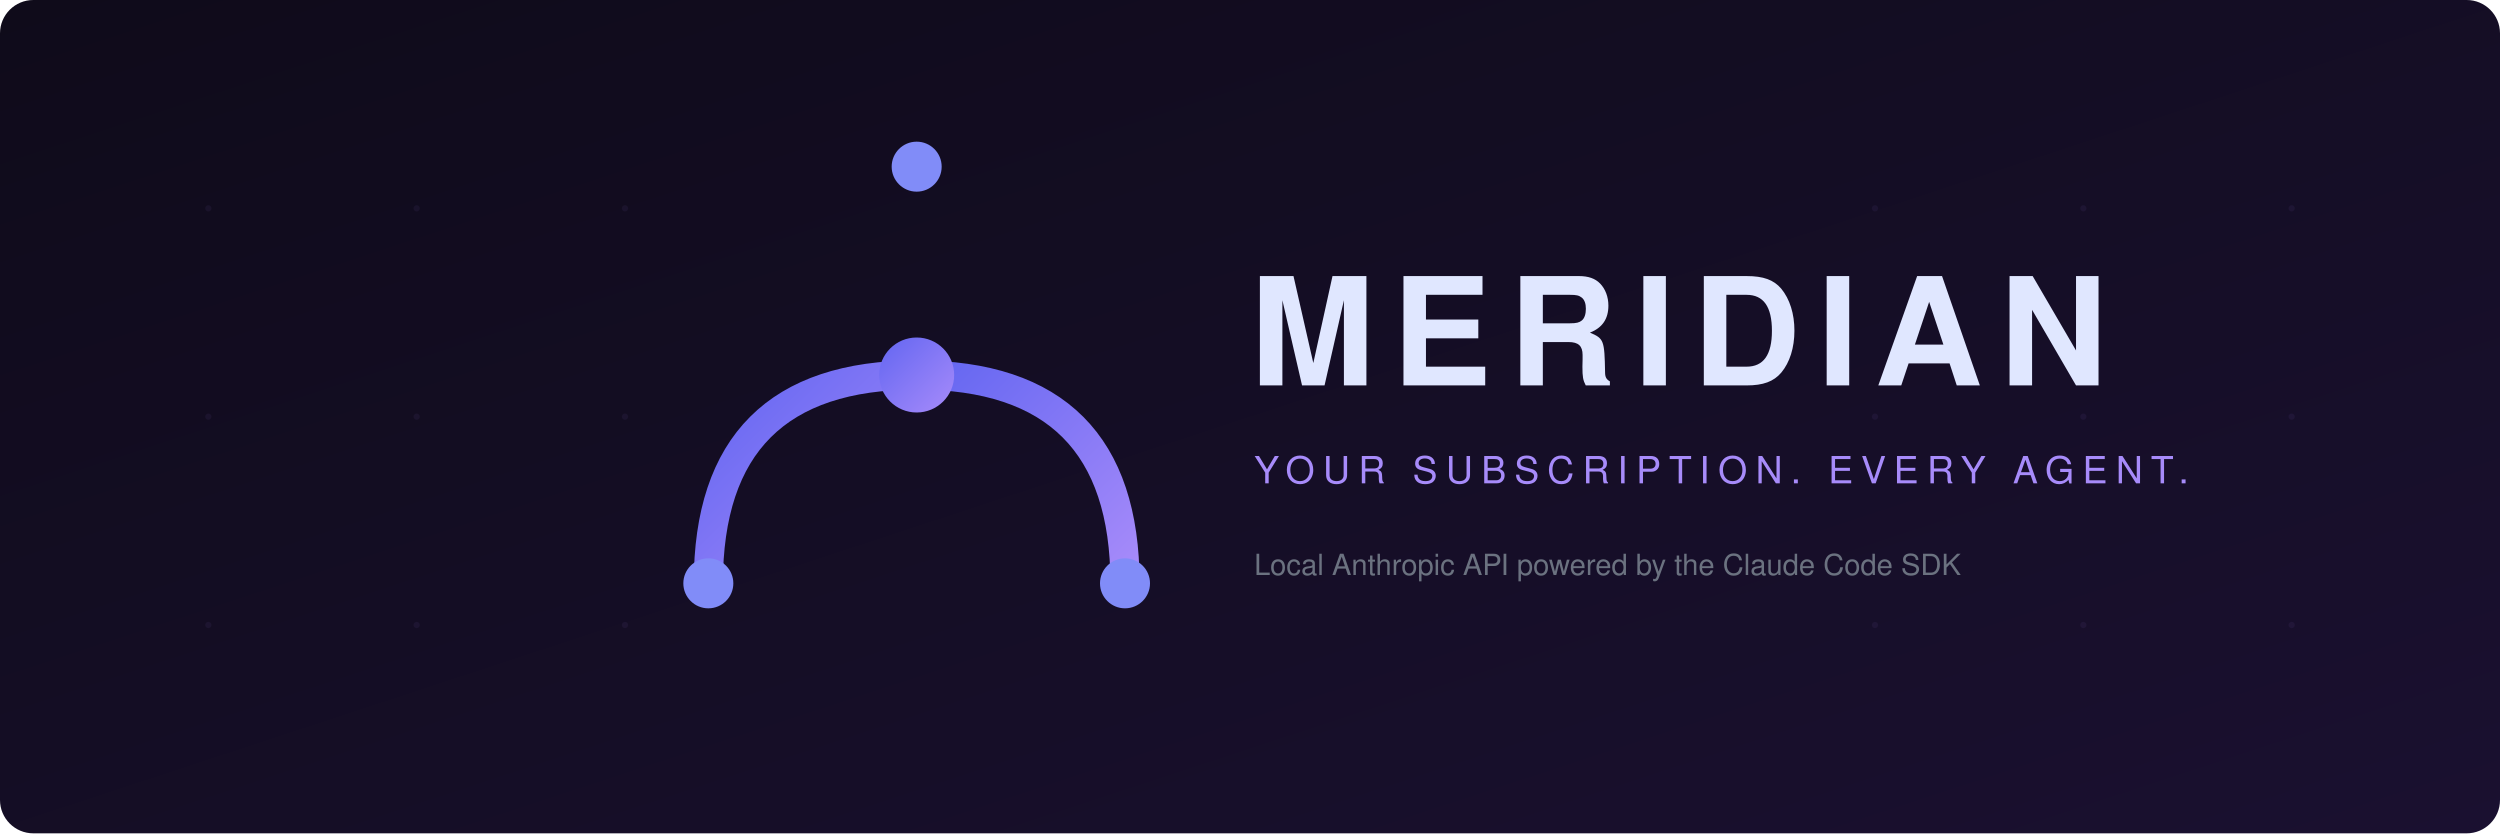
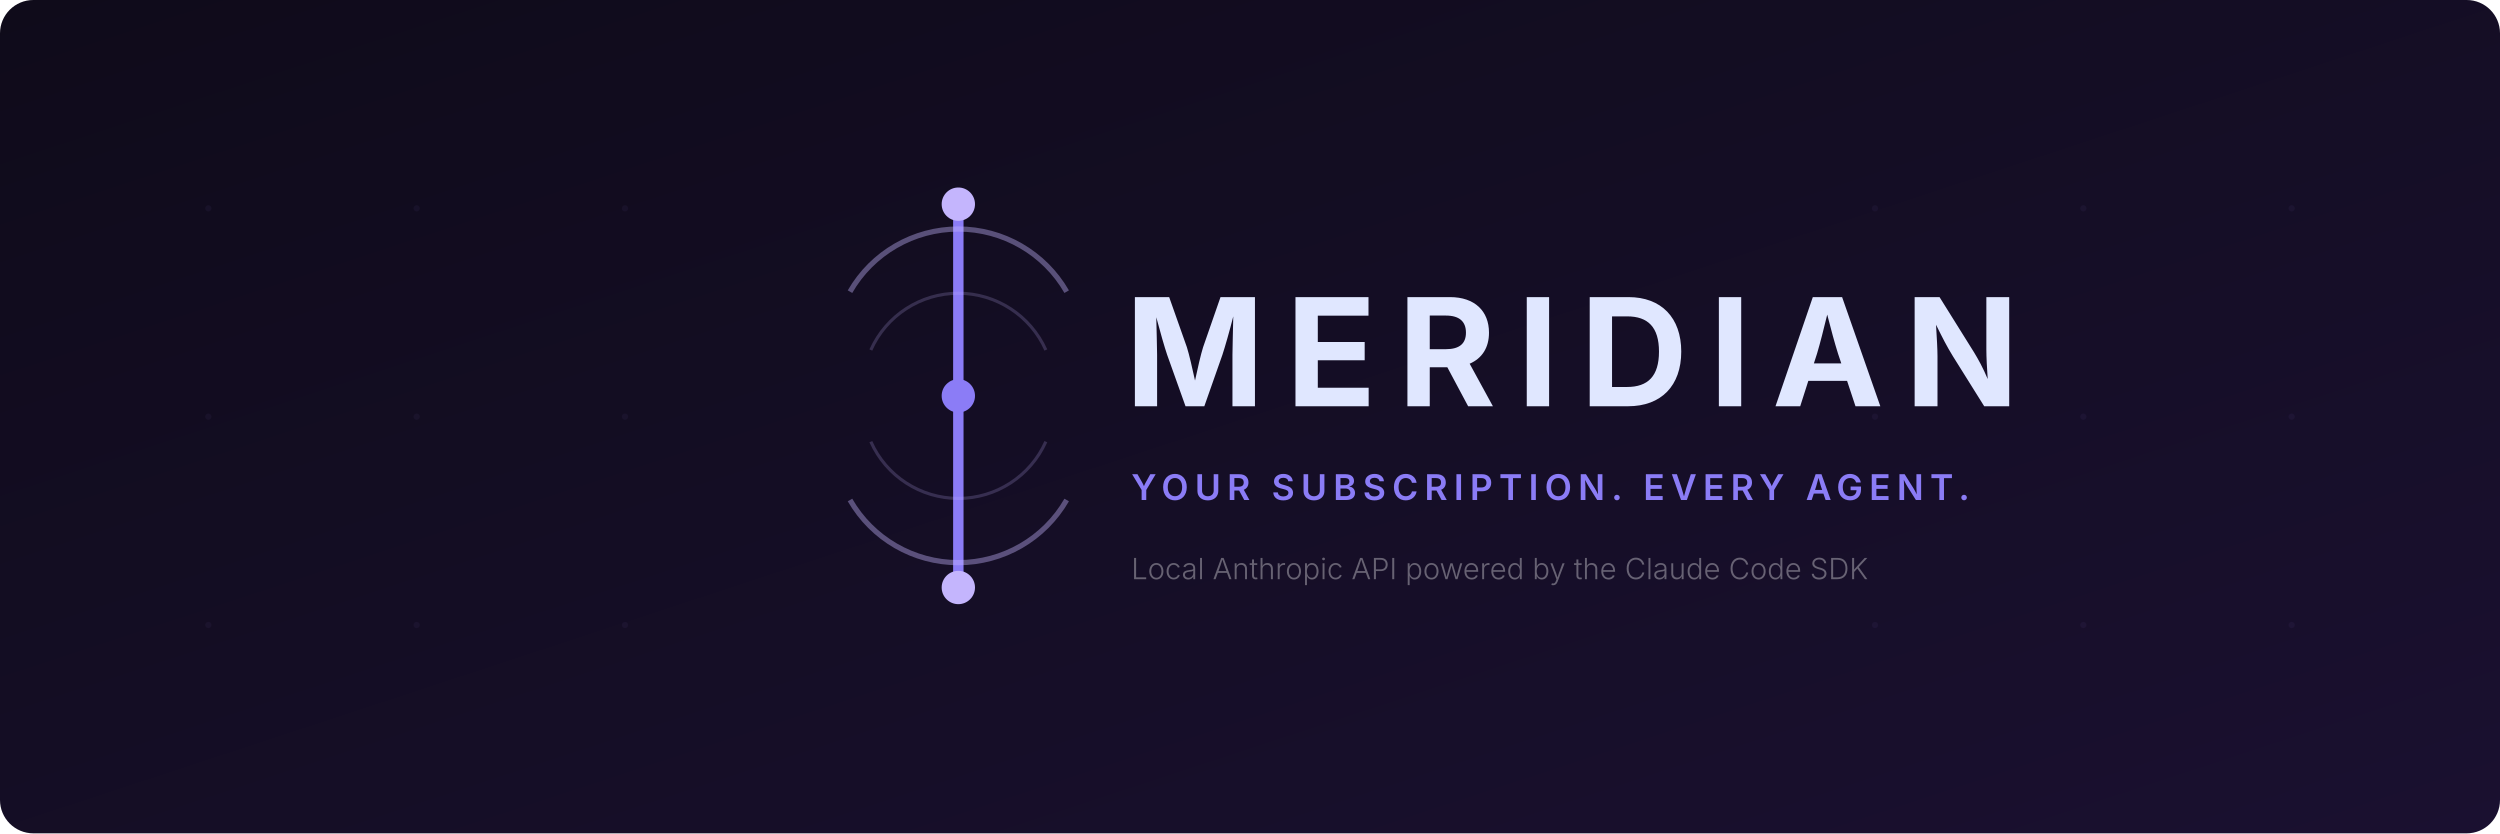
<svg xmlns="http://www.w3.org/2000/svg" viewBox="0 0 1200 400" fill="none">
  <defs>
    <linearGradient id="bg" x1="0%" y1="0%" x2="100%" y2="100%">
      <stop offset="0%" stop-color="#0f0b1a" />
      <stop offset="100%" stop-color="#1a1030" />
    </linearGradient>
-     <linearGradient id="arc" x1="0%" y1="0%" x2="100%" y2="100%">
-       <stop offset="0%" stop-color="#6366f1" />
-       <stop offset="100%" stop-color="#a78bfa" />
-     </linearGradient>
  </defs>
  <rect width="1200" height="400" rx="16" fill="url(#bg)" />
-   <g opacity="0.06" fill="#a78bfa">
+   <g opacity="0.05" fill="#a78bfa">
    <circle cx="100" cy="100" r="1.5" />
    <circle cx="200" cy="100" r="1.5" />
    <circle cx="300" cy="100" r="1.5" />
    <circle cx="100" cy="200" r="1.5" />
    <circle cx="200" cy="200" r="1.5" />
    <circle cx="300" cy="200" r="1.5" />
    <circle cx="100" cy="300" r="1.5" />
    <circle cx="200" cy="300" r="1.5" />
    <circle cx="300" cy="300" r="1.5" />
    <circle cx="900" cy="100" r="1.5" />
    <circle cx="1000" cy="100" r="1.5" />
    <circle cx="1100" cy="100" r="1.5" />
    <circle cx="900" cy="200" r="1.5" />
    <circle cx="1000" cy="200" r="1.5" />
    <circle cx="1100" cy="200" r="1.5" />
    <circle cx="900" cy="300" r="1.5" />
    <circle cx="1000" cy="300" r="1.5" />
    <circle cx="1100" cy="300" r="1.5" />
  </g>
-   <g transform="translate(340, 80)">
-     <path d="M 0 200 Q 0 100 100 100" stroke="url(#arc)" stroke-width="14" fill="none" stroke-linecap="round" />
-     <path d="M 100 0 Q 100 100 100 100" stroke="url(#arc)" stroke-width="14" fill="none" stroke-linecap="round" />
-     <path d="M 200 200 Q 200 100 100 100" stroke="url(#arc)" stroke-width="14" fill="none" stroke-linecap="round" />
-     <circle cx="0" cy="200" r="12" fill="#818cf8" />
-     <circle cx="100" cy="0" r="12" fill="#818cf8" />
-     <circle cx="200" cy="200" r="12" fill="#818cf8" />
-     <circle cx="100" cy="100" r="18" fill="url(#arc)" />
+   <g transform="translate(380, 90)">
+     <line x1="80" y1="8" x2="80" y2="192" stroke="#8B7CF6" stroke-width="5" stroke-linecap="round" />
+     <path d="M28 50 A60 60 0 0 1 132 50" fill="none" stroke="#C4B5FD" stroke-width="2.5" opacity="0.4" />
+     <path d="M28 150 A60 60 0 0 0 132 150" fill="none" stroke="#C4B5FD" stroke-width="2.5" opacity="0.4" />
+     <path d="M38 78 A46 46 0 0 1 122 78" fill="none" stroke="#C4B5FD" stroke-width="1.5" opacity="0.2" />
+     <path d="M38 122 A46 46 0 0 0 122 122" fill="none" stroke="#C4B5FD" stroke-width="1.5" opacity="0.2" />
+     <circle cx="80" cy="8" r="8" fill="#C4B5FD" />
+     <circle cx="80" cy="192" r="8" fill="#C4B5FD" />
+     <circle cx="80" cy="100" r="8" fill="#8B7CF6" />
  </g>
-   <text x="600" y="185" font-family="-apple-system, 'SF Pro Display', 'Segoe UI', Helvetica, Arial, sans-serif" font-size="72" font-weight="700" letter-spacing="8" fill="#e0e7ff">MERIDIAN</text>
-   <text x="602" y="232" font-family="-apple-system, 'SF Pro Display', 'Segoe UI', Helvetica, Arial, sans-serif" font-size="18" font-weight="400" letter-spacing="4" fill="#a78bfa">YOUR SUBSCRIPTION. EVERY AGENT.</text>
-   <text x="602" y="276" font-family="-apple-system, 'SF Pro Display', 'Segoe UI', Helvetica, Arial, sans-serif" font-size="14" font-weight="300" fill="#6b7280">Local Anthropic API powered by the Claude Code SDK</text>
+   <text x="540" y="195" font-family="Inter, -apple-system, 'SF Pro Display', 'Segoe UI', Helvetica, Arial, sans-serif" font-size="72" font-weight="700" fill="#e0e7ff" letter-spacing="10">MERIDIAN</text>
+   <text x="543" y="240" font-family="Inter, -apple-system, 'SF Pro Display', 'Segoe UI', Helvetica, Arial, sans-serif" font-size="17" font-weight="600" fill="#8B7CF6" letter-spacing="3">YOUR SUBSCRIPTION. EVERY AGENT.</text>
+   <text x="543" y="278" font-family="Inter, -apple-system, 'SF Pro Display', 'Segoe UI', Helvetica, Arial, sans-serif" font-size="14" font-weight="300" fill="rgba(255,255,255,0.35)">Local Anthropic API powered by the Claude Code SDK</text>
</svg>
